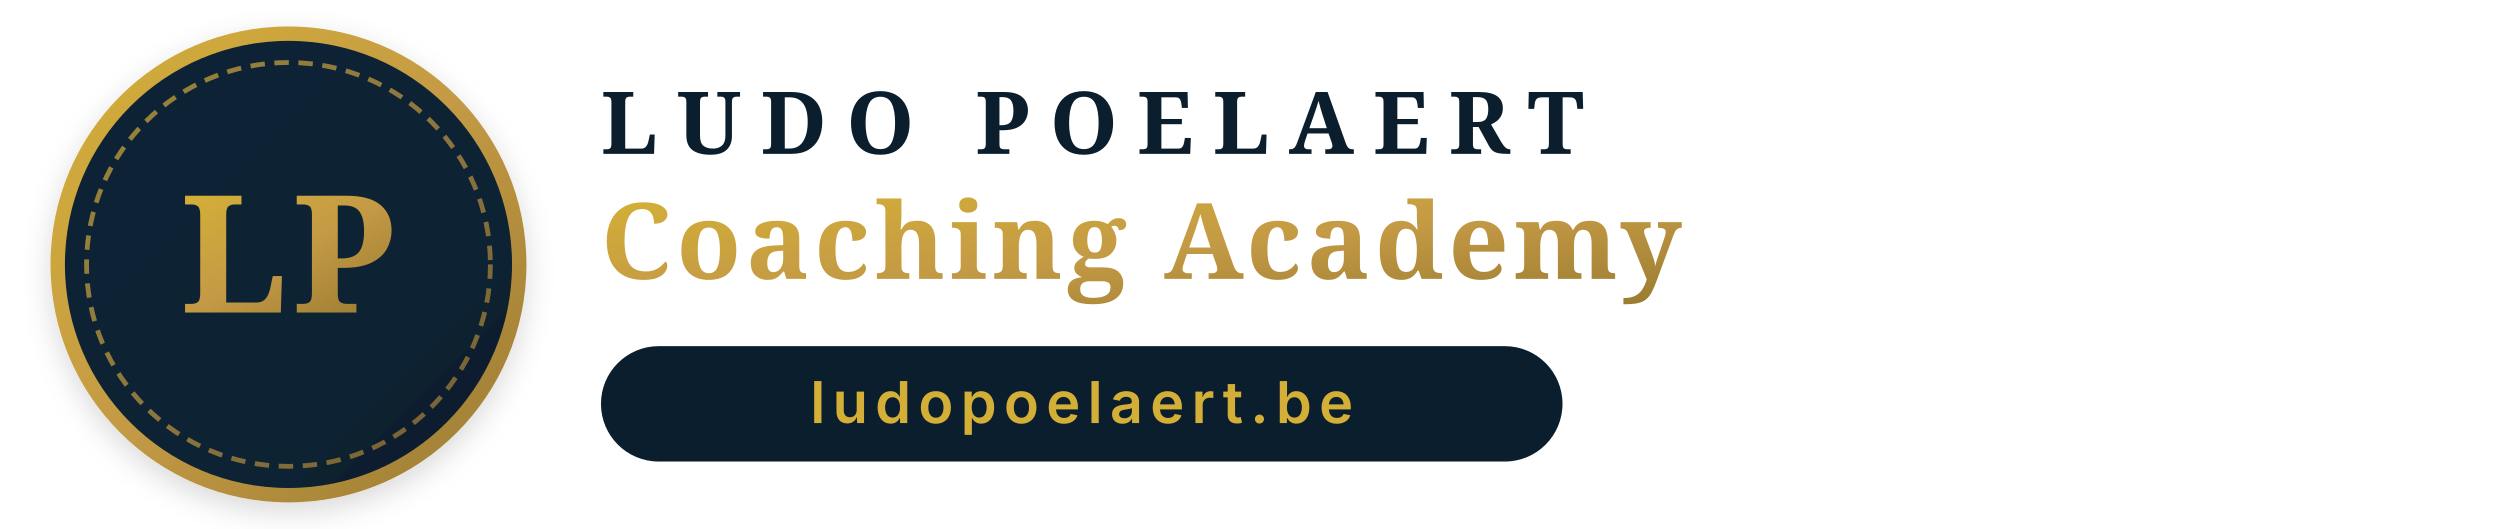
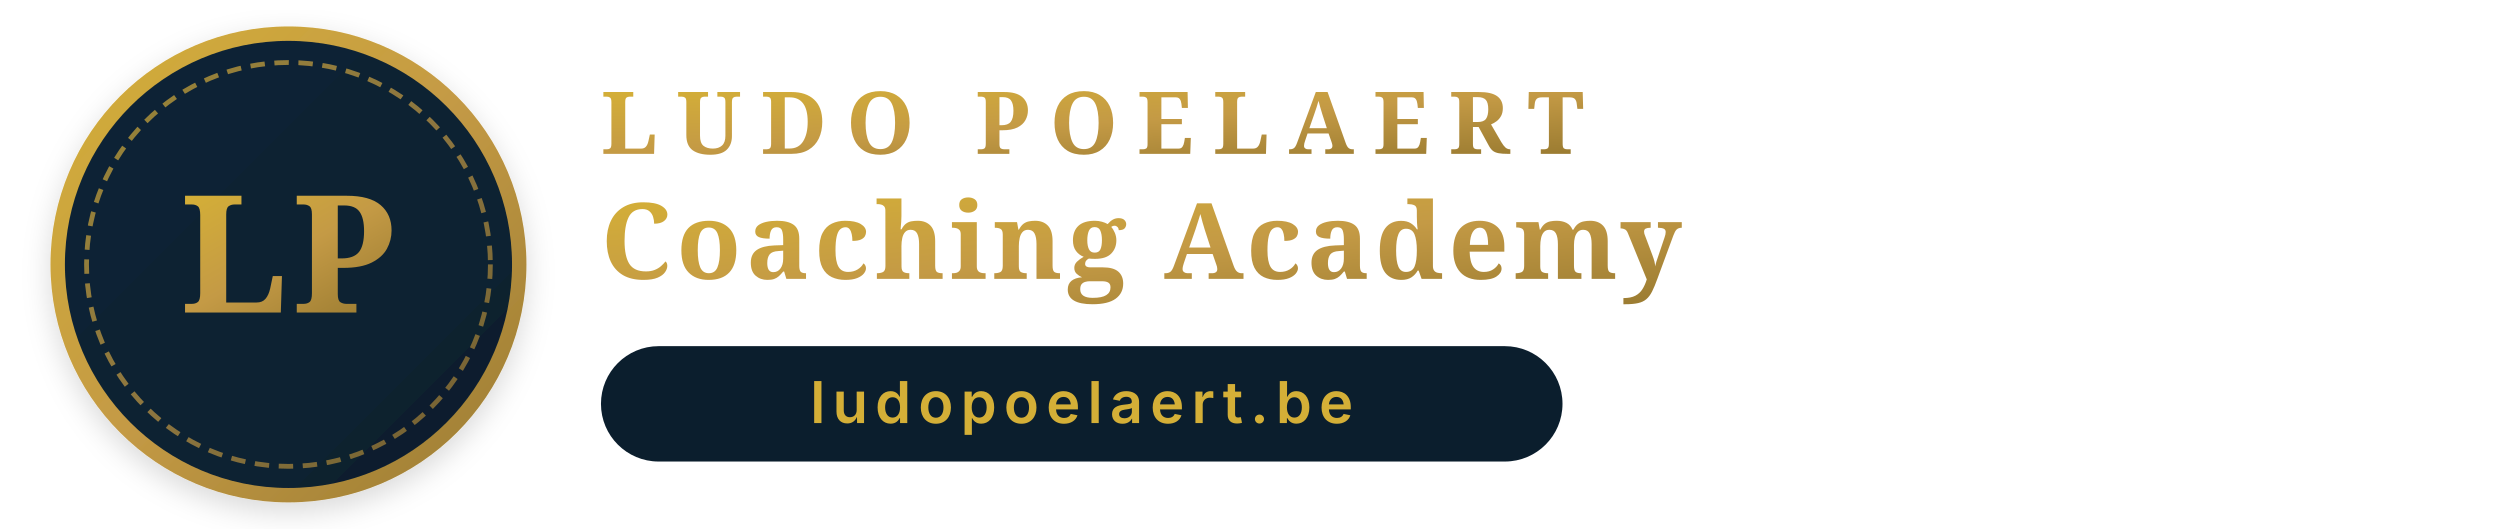
<svg xmlns="http://www.w3.org/2000/svg" viewBox="0 0 520 110" width="100%" height="100%">
  <defs>
    <linearGradient id="goldGrad" x1="0%" y1="0%" x2="100%" y2="100%">
      <stop offset="0%" stop-color="#D4AF37" />
      <stop offset="50%" stop-color="#C49A45" />
      <stop offset="100%" stop-color="#9A7B31" />
    </linearGradient>
    <linearGradient id="navyGrad" x1="0%" y1="0%" x2="100%" y2="100%">
      <stop offset="0%" stop-color="#0F2537" />
      <stop offset="100%" stop-color="#0B1E2D" />
    </linearGradient>
    <filter id="subtleDrop" x="-10%" y="-10%" width="120%" height="120%">
      <feDropShadow dx="0" dy="2" stdDeviation="3" flood-opacity="0.15" />
    </filter>
  </defs>
  <g transform="translate(10, 5)">
    <circle cx="50" cy="50" r="48" fill="url(#navyGrad)" stroke="url(#goldGrad)" stroke-width="3" filter="url(#subtleDrop)" />
    <circle cx="50" cy="50" r="42" fill="none" stroke="url(#goldGrad)" stroke-width="1" stroke-dasharray="3,2" opacity="0.7" />
    <text x="50" y="60" font-family="'Cinzel', 'Playfair Display', 'Georgia', serif" font-size="34" font-weight="700" fill="url(#goldGrad)" text-anchor="middle" letter-spacing="1">LP</text>
  </g>
  <g transform="translate(125, 0)">
-     <text x="0" y="32" font-family="'Cinzel', 'Playfair Display', 'Georgia', serif" font-size="18" font-weight="700" fill="#0B1E2D" letter-spacing="4">LUDO POELAERT</text>
+     <text x="0" y="32" font-family="'Cinzel', 'Playfair Display', 'Georgia', serif" font-size="18" font-weight="700" fill="url(#goldGrad)" letter-spacing="4">LUDO POELAERT</text>
    <text x="0" y="58" font-family="'Cinzel', 'Playfair Display', 'Georgia', serif" font-size="22" font-weight="600" fill="url(#goldGrad)" letter-spacing="1">Coaching Academy</text>
    <g transform="translate(0, 72)">
      <rect x="0" y="0" width="200" height="24" rx="12" fill="#0B1E2D" />
      <text x="100" y="16" font-family="'Plus Jakarta Sans', 'Inter', 'Helvetica', sans-serif" font-size="12" font-weight="600" fill="#D4AF37" text-anchor="middle" letter-spacing="1.5">ludopoelaert.be</text>
    </g>
  </g>
</svg>
